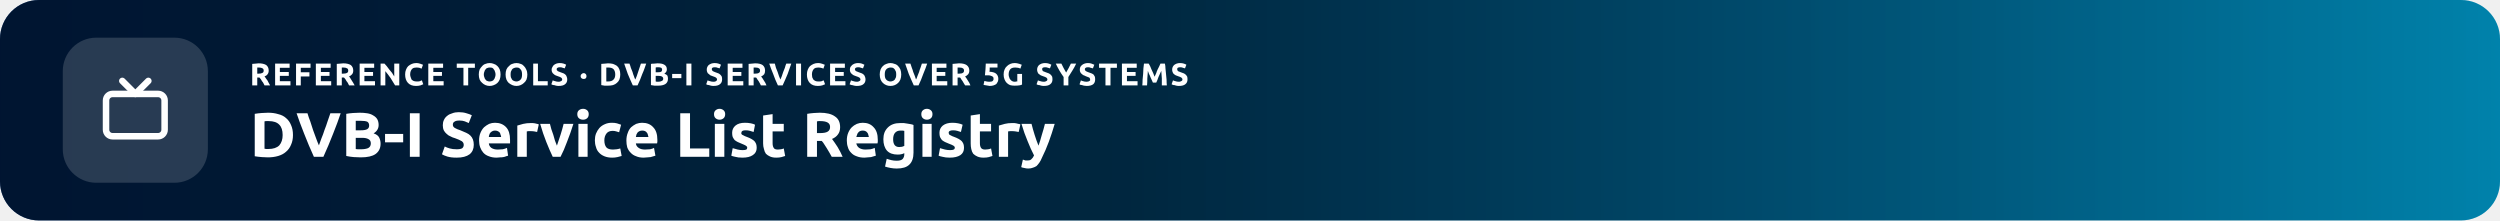
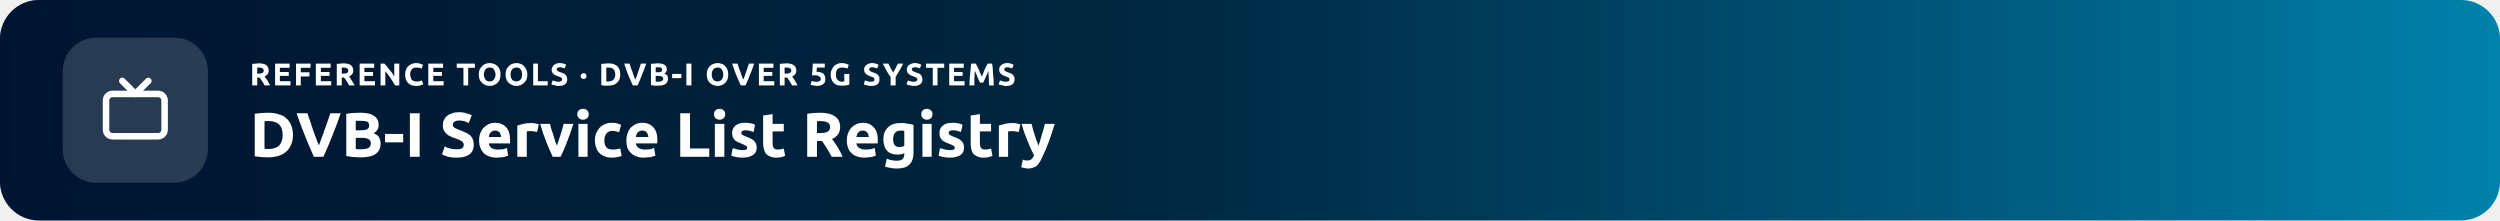
- <svg xmlns="http://www.w3.org/2000/svg" width="896" height="79" viewBox="0 0 896 79" role="img" aria-label="Reference Tools · DVB-I Services over 5G Systems: DVB-I Service List Registry">
+ <svg xmlns="http://www.w3.org/2000/svg" width="896" height="79" viewBox="0 0 896 79" role="img" aria-label="Reference Tools · DVB-I over 5G Systems: DVB-I Service List Registry">
  <defs>
    <linearGradient id="brand" x1="0" y1="0" x2="1" y2="0">
      <stop offset="0" stop-color="#003580" />
      <stop offset="1" stop-color="#00a0d2" />
    </linearGradient>
    <linearGradient id="shade" x1="0" y1="0" x2="1" y2="0">
      <stop offset="0" stop-color="#000" stop-opacity="0.62" />
      <stop offset="0.45" stop-color="#000" stop-opacity="0.62" />
      <stop offset="1" stop-color="#000" stop-opacity="0.18" />
    </linearGradient>
    <clipPath id="card">
      <rect width="896" height="79" rx="14" />
    </clipPath>
  </defs>
  <g clip-path="url(#card)">
    <rect width="896" height="79" fill="url(#brand)" />
    <rect width="896" height="79" fill="url(#shade)" />
  </g>
  <rect x="22.5" y="13.5" width="52" height="52" rx="12" fill="#fff" fill-opacity="0.16" />
  <g transform="translate(34.5 25.5) scale(1.16667)" fill="none" stroke="#fff" stroke-width="2" stroke-linecap="round" stroke-linejoin="round">
    <path d="M3 9a2 2 0 0 1 2 -2h14a2 2 0 0 1 2 2v9a2 2 0 0 1 -2 2h-14a2 2 0 0 1 -2 -2l0 -9" />
    <path d="M16 3l-4 4l-4 -4" />
  </g>
-   <path d="M92.7 22.7Q94.4 22.7 95.4 23.3Q96.3 24 96.3 25.3Q96.3 26.1 95.9 26.6Q95.6 27.1 94.8 27.4Q95.1 27.7 95.3 28.1Q95.6 28.5 95.9 28.9Q96.1 29.3 96.3 29.7Q96.6 30.2 96.8 30.6H94.8Q94.6 30.2 94.4 29.8Q94.2 29.4 93.9 29.1Q93.7 28.7 93.5 28.4Q93.2 28 93 27.8H92.2V30.6H90.4V22.9Q91 22.8 91.6 22.8Q92.2 22.7 92.7 22.7ZM92.8 24.2Q92.6 24.2 92.4 24.2Q92.3 24.2 92.2 24.2V26.4H92.7Q93.6 26.4 94.1 26.1Q94.5 25.9 94.5 25.3Q94.5 24.7 94.1 24.5Q93.6 24.2 92.8 24.2Z M98.6 30.6V22.8H103.8V24.3H100.3V25.8H103.5V27.2H100.3V29.1H104.1V30.6Z M106.1 30.6V22.8H111.3V24.3H107.8V25.9H110.9V27.4H107.8V30.6Z M113.2 30.6V22.8H118.5V24.3H115V25.8H118.1V27.2H115V29.1H118.7V30.6Z M123 22.7Q124.7 22.7 125.7 23.3Q126.6 24 126.6 25.3Q126.6 26.1 126.2 26.6Q125.8 27.1 125.1 27.4Q125.4 27.7 125.6 28.1Q125.9 28.5 126.1 28.9Q126.4 29.3 126.6 29.7Q126.9 30.2 127.1 30.6H125.1Q124.9 30.2 124.7 29.8Q124.5 29.4 124.2 29.1Q124 28.7 123.8 28.4Q123.5 28 123.3 27.8H122.5V30.6H120.7V22.9Q121.3 22.8 121.9 22.8Q122.5 22.7 123 22.7ZM123.1 24.2Q122.9 24.2 122.7 24.2Q122.6 24.2 122.5 24.2V26.4H122.9Q123.9 26.4 124.4 26.1Q124.8 25.9 124.8 25.3Q124.8 24.7 124.4 24.5Q123.9 24.2 123.1 24.2Z M128.9 30.6V22.8H134.1V24.3H130.6V25.8H133.7V27.2H130.6V29.1H134.4V30.6Z M141.6 30.6Q140.8 29.3 140 28Q139.1 26.7 138.1 25.5V30.6H136.4V22.8H137.8Q138.2 23.2 138.6 23.7Q139.1 24.3 139.5 24.9Q140 25.5 140.5 26.1Q140.9 26.8 141.3 27.4V22.8H143.1V30.6Z M149.1 30.8Q147.2 30.8 146.2 29.7Q145.2 28.6 145.2 26.7Q145.2 25.7 145.5 25Q145.8 24.2 146.3 23.7Q146.9 23.2 147.6 22.9Q148.3 22.6 149.2 22.6Q149.7 22.6 150.1 22.7Q150.5 22.8 150.8 22.9Q151.1 23 151.3 23.1Q151.5 23.2 151.6 23.2L151.1 24.6Q150.7 24.4 150.3 24.3Q149.8 24.2 149.2 24.2Q148.8 24.2 148.4 24.3Q148 24.4 147.7 24.7Q147.4 25 147.2 25.5Q147 26 147 26.7Q147 27.2 147.2 27.7Q147.3 28.1 147.5 28.5Q147.8 28.8 148.2 29Q148.7 29.2 149.3 29.2Q149.6 29.2 149.9 29.2Q150.3 29.1 150.5 29.1Q150.7 29 150.9 28.9Q151.1 28.8 151.2 28.8L151.7 30.2Q151.3 30.4 150.7 30.6Q150 30.8 149.1 30.8Z M153.5 30.6V22.8H158.8V24.3H155.3V25.8H158.4V27.2H155.3V29.1H159V30.6Z M170.2 22.8V24.3H167.8V30.6H166.1V24.3H163.7V22.8Z M173.4 26.7Q173.4 27.3 173.6 27.7Q173.7 28.2 174 28.5Q174.2 28.9 174.6 29Q175 29.2 175.5 29.2Q176 29.2 176.4 29Q176.8 28.9 177 28.5Q177.3 28.2 177.4 27.7Q177.6 27.3 177.6 26.7Q177.6 26.1 177.4 25.7Q177.3 25.2 177 24.9Q176.8 24.5 176.4 24.3Q176 24.2 175.5 24.2Q175 24.2 174.6 24.4Q174.2 24.5 174 24.9Q173.7 25.2 173.6 25.7Q173.4 26.1 173.4 26.7ZM179.4 26.7Q179.4 27.7 179.1 28.5Q178.8 29.2 178.3 29.7Q177.8 30.2 177 30.5Q176.3 30.8 175.5 30.8Q174.7 30.8 174 30.5Q173.3 30.2 172.8 29.7Q172.2 29.2 171.9 28.5Q171.6 27.7 171.6 26.7Q171.6 25.7 171.9 24.9Q172.3 24.2 172.8 23.7Q173.3 23.1 174 22.9Q174.7 22.6 175.5 22.6Q176.3 22.6 177 22.9Q177.7 23.1 178.3 23.7Q178.8 24.2 179.1 24.9Q179.4 25.7 179.4 26.7Z M183 26.7Q183 27.3 183.1 27.7Q183.3 28.2 183.5 28.5Q183.8 28.9 184.2 29Q184.6 29.2 185.1 29.2Q185.6 29.2 185.9 29Q186.3 28.9 186.6 28.5Q186.9 28.2 187 27.7Q187.1 27.3 187.1 26.7Q187.1 26.1 187 25.7Q186.9 25.2 186.6 24.9Q186.3 24.5 185.9 24.3Q185.6 24.2 185.1 24.2Q184.6 24.2 184.2 24.4Q183.8 24.5 183.5 24.9Q183.3 25.2 183.1 25.7Q183 26.1 183 26.7ZM189 26.7Q189 27.7 188.7 28.5Q188.4 29.2 187.8 29.7Q187.3 30.2 186.6 30.5Q185.9 30.8 185.1 30.8Q184.3 30.8 183.6 30.5Q182.9 30.2 182.3 29.7Q181.8 29.2 181.5 28.5Q181.2 27.7 181.2 26.7Q181.2 25.7 181.5 24.9Q181.8 24.2 182.4 23.7Q182.9 23.1 183.6 22.9Q184.3 22.6 185.1 22.6Q185.9 22.6 186.6 22.9Q187.3 23.1 187.8 23.7Q188.3 24.2 188.6 24.9Q189 25.7 189 26.7Z M196.3 29.1V30.6H191.1V22.8H192.8V29.1Z M200.2 29.3Q200.6 29.3 200.8 29.2Q201.1 29.1 201.2 29Q201.4 28.9 201.4 28.8Q201.5 28.6 201.5 28.5Q201.5 28.1 201.1 27.8Q200.8 27.6 199.9 27.3Q199.5 27.1 199.1 27Q198.7 26.8 198.4 26.5Q198.1 26.3 197.9 25.9Q197.7 25.5 197.7 25Q197.7 24.4 198 24Q198.2 23.6 198.5 23.3Q198.9 23 199.4 22.8Q200 22.6 200.6 22.6Q201.4 22.6 202 22.8Q202.6 23 202.9 23.2L202.4 24.5Q202.1 24.4 201.7 24.3Q201.3 24.1 200.7 24.1Q200.1 24.1 199.8 24.3Q199.5 24.5 199.5 24.8Q199.5 25 199.6 25.2Q199.8 25.3 199.9 25.5Q200.1 25.6 200.4 25.7Q200.6 25.8 200.9 25.9Q201.5 26.1 202 26.3Q202.4 26.5 202.7 26.8Q203 27.1 203.1 27.5Q203.3 27.9 203.3 28.5Q203.3 29.6 202.5 30.2Q201.8 30.8 200.2 30.8Q199.7 30.8 199.3 30.7Q198.9 30.6 198.6 30.5Q198.2 30.5 198 30.4Q197.8 30.3 197.6 30.2L198.1 28.8Q198.5 29 199 29.1Q199.5 29.3 200.2 29.3Z M210.2 27.3Q210.2 27.8 209.9 28.1Q209.6 28.3 209.2 28.3Q208.8 28.3 208.5 28.1Q208.1 27.8 208.1 27.3Q208.1 26.8 208.5 26.5Q208.8 26.2 209.2 26.2Q209.6 26.2 209.9 26.5Q210.2 26.8 210.2 27.3Z M217.3 29.2Q217.4 29.2 217.6 29.2Q217.7 29.2 217.9 29.2Q219.3 29.2 219.9 28.5Q220.5 27.9 220.5 26.7Q220.5 25.5 219.9 24.8Q219.3 24.2 218 24.2Q217.8 24.2 217.6 24.2Q217.4 24.2 217.3 24.2ZM222.3 26.7Q222.3 27.7 222 28.5Q221.7 29.2 221.1 29.7Q220.6 30.2 219.7 30.5Q218.9 30.7 217.9 30.7Q217.4 30.7 216.7 30.7Q216.1 30.6 215.5 30.5V22.9Q216.1 22.8 216.8 22.8Q217.4 22.7 217.9 22.7Q218.9 22.7 219.7 22.9Q220.5 23.2 221.1 23.6Q221.7 24.1 222 24.9Q222.3 25.6 222.3 26.7Z M226.8 30.6Q226.3 29.6 225.9 28.6Q225.4 27.5 225 26.5Q224.6 25.4 224.3 24.5Q223.9 23.5 223.7 22.8H225.6Q225.9 23.5 226.1 24.3Q226.4 25 226.7 25.8Q226.9 26.6 227.2 27.3Q227.4 28 227.7 28.5Q227.9 28 228.2 27.3Q228.4 26.6 228.7 25.8Q229 25 229.2 24.3Q229.5 23.5 229.7 22.8H231.6Q231.3 23.5 231 24.5Q230.7 25.4 230.2 26.5Q229.8 27.5 229.4 28.6Q228.9 29.6 228.5 30.6Z M235.9 30.7Q235.2 30.7 234.6 30.7Q234 30.6 233.3 30.5V22.9Q233.8 22.8 234.5 22.8Q235.1 22.7 235.6 22.7Q236.4 22.7 237 22.8Q237.6 22.9 238.1 23.2Q238.5 23.4 238.8 23.9Q239 24.3 239 24.9Q239 25.8 238.1 26.4Q238.9 26.7 239.2 27.1Q239.4 27.6 239.4 28.2Q239.4 29.5 238.5 30.1Q237.6 30.7 235.9 30.7ZM235 27.2V29.2Q235.2 29.2 235.4 29.3Q235.6 29.3 235.9 29.3Q236.7 29.3 237.2 29Q237.7 28.8 237.7 28.2Q237.7 27.7 237.2 27.4Q236.8 27.2 236.1 27.2ZM235 25.9H235.8Q236.7 25.9 237 25.7Q237.3 25.4 237.3 25Q237.3 24.5 237 24.3Q236.6 24.1 235.9 24.1Q235.7 24.1 235.4 24.1Q235.2 24.1 235 24.2Z M240.9 26.5H244.2V28H240.9Z M246 22.8H247.8V30.6H246Z M255.7 29.3Q256.1 29.3 256.4 29.2Q256.6 29.1 256.7 29Q256.9 28.9 256.9 28.8Q257 28.6 257 28.5Q257 28.1 256.6 27.8Q256.3 27.6 255.4 27.3Q255 27.1 254.6 27Q254.3 26.8 254 26.5Q253.6 26.3 253.5 25.9Q253.3 25.5 253.3 25Q253.3 24.4 253.5 24Q253.7 23.6 254 23.3Q254.4 23 254.9 22.8Q255.5 22.6 256.1 22.6Q256.9 22.6 257.5 22.8Q258.1 23 258.4 23.2L257.9 24.5Q257.6 24.4 257.2 24.3Q256.8 24.1 256.2 24.1Q255.6 24.1 255.3 24.3Q255.1 24.5 255.1 24.8Q255.1 25 255.2 25.2Q255.3 25.3 255.5 25.5Q255.6 25.6 255.9 25.7Q256.1 25.8 256.4 25.9Q257 26.1 257.5 26.3Q257.9 26.5 258.2 26.8Q258.5 27.1 258.7 27.5Q258.8 27.9 258.8 28.5Q258.8 29.6 258 30.2Q257.3 30.8 255.7 30.8Q255.2 30.8 254.8 30.7Q254.4 30.6 254.1 30.5Q253.8 30.5 253.5 30.4Q253.3 30.3 253.1 30.2L253.6 28.8Q254 29 254.5 29.1Q255 29.3 255.7 29.3Z M260.8 30.6V22.8H266.1V24.3H262.6V25.8H265.7V27.2H262.6V29.1H266.4V30.6Z M270.6 22.7Q272.4 22.7 273.3 23.3Q274.2 24 274.2 25.3Q274.2 26.1 273.9 26.6Q273.5 27.1 272.8 27.4Q273 27.7 273.3 28.1Q273.5 28.5 273.8 28.9Q274 29.3 274.3 29.7Q274.5 30.2 274.7 30.6H272.7Q272.5 30.2 272.3 29.8Q272.1 29.4 271.9 29.1Q271.6 28.7 271.4 28.4Q271.2 28 271 27.8H270.1V30.6H268.3V22.9Q268.9 22.8 269.5 22.8Q270.1 22.7 270.6 22.7ZM270.7 24.2Q270.5 24.2 270.4 24.2Q270.2 24.2 270.1 24.2V26.4H270.6Q271.6 26.4 272 26.1Q272.4 25.9 272.4 25.3Q272.4 24.7 272 24.5Q271.6 24.2 270.7 24.2Z M278.8 30.6Q278.4 29.6 277.9 28.6Q277.5 27.5 277.1 26.5Q276.7 25.4 276.3 24.5Q276 23.5 275.7 22.8H277.7Q277.9 23.5 278.1 24.3Q278.4 25 278.7 25.8Q279 26.6 279.2 27.3Q279.5 28 279.7 28.5Q279.9 28 280.2 27.3Q280.4 26.6 280.7 25.8Q281 25 281.3 24.3Q281.5 23.5 281.8 22.8H283.6Q283.4 23.5 283 24.5Q282.7 25.4 282.3 26.5Q281.9 27.5 281.4 28.6Q281 29.6 280.5 30.6Z M285.3 22.8H287.1V30.6H285.3Z M293.1 30.8Q291.2 30.8 290.2 29.7Q289.2 28.6 289.2 26.7Q289.2 25.7 289.5 25Q289.8 24.2 290.3 23.7Q290.9 23.2 291.6 22.9Q292.3 22.6 293.2 22.6Q293.7 22.6 294.1 22.7Q294.5 22.8 294.8 22.9Q295.1 23 295.3 23.1Q295.5 23.2 295.6 23.2L295.1 24.6Q294.7 24.4 294.2 24.3Q293.8 24.2 293.2 24.2Q292.8 24.2 292.4 24.3Q292 24.4 291.7 24.7Q291.4 25 291.2 25.5Q291 26 291 26.7Q291 27.2 291.1 27.7Q291.3 28.1 291.5 28.5Q291.8 28.8 292.2 29Q292.6 29.2 293.2 29.2Q293.6 29.2 293.9 29.2Q294.2 29.1 294.5 29.1Q294.7 29 294.9 28.9Q295.1 28.8 295.2 28.8L295.7 30.2Q295.3 30.4 294.7 30.6Q294 30.8 293.1 30.8Z M297.5 30.6V22.8H302.8V24.3H299.3V25.8H302.4V27.2H299.3V29.1H303V30.6Z M307.1 29.3Q307.5 29.3 307.7 29.2Q308 29.1 308.1 29Q308.3 28.9 308.3 28.8Q308.4 28.6 308.4 28.5Q308.4 28.1 308 27.8Q307.7 27.6 306.8 27.3Q306.4 27.1 306 27Q305.6 26.8 305.3 26.5Q305 26.3 304.8 25.9Q304.6 25.5 304.6 25Q304.6 24.4 304.8 24Q305.1 23.6 305.4 23.3Q305.8 23 306.3 22.8Q306.9 22.6 307.5 22.6Q308.3 22.6 308.9 22.8Q309.4 23 309.8 23.2L309.3 24.5Q309 24.4 308.6 24.3Q308.2 24.1 307.6 24.1Q307 24.1 306.7 24.3Q306.4 24.5 306.4 24.8Q306.4 25 306.5 25.2Q306.6 25.3 306.8 25.5Q307 25.6 307.3 25.7Q307.5 25.8 307.8 25.9Q308.4 26.1 308.9 26.3Q309.3 26.5 309.6 26.8Q309.9 27.1 310 27.5Q310.2 27.9 310.2 28.5Q310.2 29.6 309.4 30.2Q308.7 30.8 307.1 30.8Q306.6 30.8 306.2 30.7Q305.8 30.6 305.4 30.5Q305.1 30.5 304.9 30.4Q304.7 30.3 304.5 30.2L305 28.8Q305.4 29 305.9 29.1Q306.4 29.3 307.1 29.3Z M317.1 26.7Q317.1 27.3 317.2 27.7Q317.3 28.2 317.6 28.5Q317.9 28.9 318.3 29Q318.6 29.2 319.1 29.2Q319.6 29.2 320 29Q320.4 28.9 320.7 28.5Q320.9 28.2 321.1 27.7Q321.2 27.3 321.2 26.7Q321.2 26.1 321.1 25.7Q320.9 25.2 320.7 24.9Q320.4 24.5 320 24.3Q319.6 24.2 319.1 24.2Q318.6 24.2 318.3 24.4Q317.9 24.5 317.6 24.9Q317.3 25.2 317.2 25.7Q317.1 26.1 317.1 26.7ZM323 26.7Q323 27.7 322.7 28.5Q322.4 29.2 321.9 29.7Q321.4 30.2 320.7 30.5Q320 30.8 319.1 30.8Q318.3 30.8 317.6 30.5Q316.9 30.2 316.4 29.7Q315.9 29.2 315.6 28.5Q315.3 27.7 315.3 26.7Q315.3 25.7 315.6 24.9Q315.9 24.2 316.4 23.7Q317 23.1 317.7 22.9Q318.4 22.6 319.1 22.6Q319.9 22.6 320.6 22.9Q321.4 23.1 321.9 23.7Q322.4 24.2 322.7 24.9Q323 25.7 323 26.7Z M327.5 30.6Q327 29.6 326.6 28.6Q326.1 27.5 325.7 26.5Q325.3 25.4 325 24.5Q324.6 23.5 324.4 22.8H326.3Q326.5 23.5 326.8 24.3Q327.1 25 327.3 25.8Q327.6 26.6 327.9 27.3Q328.1 28 328.3 28.5Q328.6 28 328.8 27.3Q329.1 26.6 329.4 25.8Q329.6 25 329.9 24.3Q330.2 23.5 330.4 22.8H332.3Q332 23.5 331.7 24.5Q331.3 25.4 330.9 26.5Q330.5 27.5 330.1 28.6Q329.6 29.6 329.2 30.6Z M334 30.6V22.8H339.2V24.3H335.7V25.8H338.8V27.2H335.7V29.1H339.5V30.6Z M343.7 22.7Q345.5 22.7 346.4 23.3Q347.4 24 347.4 25.3Q347.4 26.1 347 26.6Q346.6 27.1 345.9 27.4Q346.1 27.7 346.4 28.1Q346.6 28.5 346.9 28.9Q347.1 29.3 347.4 29.7Q347.6 30.2 347.8 30.6H345.9Q345.6 30.2 345.4 29.8Q345.2 29.4 345 29.1Q344.7 28.7 344.5 28.4Q344.3 28 344.1 27.8H343.2V30.6H341.4V22.9Q342 22.8 342.6 22.8Q343.2 22.7 343.7 22.7ZM343.8 24.2Q343.6 24.2 343.5 24.2Q343.3 24.2 343.2 24.2V26.4H343.7Q344.7 26.4 345.1 26.1Q345.5 25.9 345.5 25.3Q345.5 24.7 345.1 24.5Q344.7 24.2 343.8 24.2Z M356.1 28.3Q356.1 28 356 27.7Q355.9 27.5 355.5 27.3Q355.1 27.1 354.5 27Q353.9 27 353 27Q353.1 25.9 353.2 24.8Q353.3 23.8 353.3 22.8H357.5V24.2H354.7Q354.7 24.6 354.7 25Q354.7 25.4 354.6 25.7Q356.3 25.8 357 26.4Q357.8 27.1 357.8 28.3Q357.8 28.8 357.6 29.3Q357.4 29.7 357.1 30.1Q356.7 30.4 356.1 30.6Q355.5 30.8 354.7 30.8Q354.4 30.8 354.1 30.7Q353.8 30.7 353.5 30.6Q353.2 30.6 352.9 30.5Q352.7 30.4 352.5 30.4L352.8 29Q353.1 29.1 353.6 29.2Q354 29.3 354.7 29.3Q355.5 29.3 355.8 29Q356.1 28.7 356.1 28.3Z M363.9 24.2Q362.6 24.2 362.1 24.8Q361.5 25.5 361.5 26.7Q361.5 27.3 361.7 27.7Q361.8 28.2 362.1 28.5Q362.4 28.9 362.8 29.1Q363.2 29.3 363.7 29.3Q364 29.3 364.2 29.2Q364.4 29.2 364.6 29.2V26.5H366.3V30.3Q366 30.5 365.3 30.6Q364.6 30.7 363.6 30.7Q362.7 30.7 362 30.5Q361.3 30.2 360.8 29.7Q360.3 29.2 360 28.4Q359.7 27.7 359.7 26.7Q359.7 25.7 360 25Q360.3 24.2 360.9 23.7Q361.4 23.2 362.1 22.9Q362.8 22.6 363.6 22.6Q364.2 22.6 364.6 22.7Q365.1 22.8 365.4 22.9Q365.7 23 365.9 23.1Q366.1 23.2 366.2 23.2L365.7 24.6Q365.4 24.4 364.9 24.3Q364.4 24.2 363.9 24.2Z M374.1 29.3Q374.5 29.3 374.7 29.2Q375 29.1 375.1 29Q375.3 28.9 375.3 28.8Q375.4 28.6 375.4 28.5Q375.4 28.1 375 27.8Q374.7 27.6 373.8 27.3Q373.4 27.1 373 27Q372.7 26.8 372.3 26.5Q372 26.3 371.9 25.9Q371.7 25.5 371.7 25Q371.7 24.4 371.9 24Q372.1 23.6 372.4 23.3Q372.8 23 373.3 22.8Q373.9 22.6 374.5 22.6Q375.3 22.6 375.9 22.8Q376.5 23 376.8 23.2L376.3 24.5Q376 24.4 375.6 24.3Q375.2 24.1 374.6 24.1Q374 24.1 373.7 24.3Q373.5 24.5 373.5 24.8Q373.5 25 373.6 25.2Q373.7 25.3 373.8 25.5Q374 25.6 374.3 25.7Q374.5 25.8 374.8 25.9Q375.4 26.1 375.9 26.3Q376.3 26.5 376.6 26.8Q376.9 27.1 377.1 27.5Q377.2 27.9 377.2 28.5Q377.2 29.6 376.4 30.2Q375.7 30.8 374.1 30.8Q373.6 30.8 373.2 30.7Q372.8 30.6 372.5 30.5Q372.1 30.5 371.9 30.4Q371.7 30.3 371.5 30.2L372 28.8Q372.4 29 372.9 29.1Q373.4 29.3 374.1 29.3Z M382.1 26Q382.6 25.2 383 24.4Q383.4 23.6 383.8 22.8H385.7Q385.1 24.1 384.4 25.2Q383.7 26.4 382.9 27.6V30.6H381.2V27.6Q380.4 26.5 379.7 25.3Q379 24.1 378.4 22.8H380.4Q380.8 23.6 381.2 24.4Q381.6 25.2 382.1 26Z M389.5 29.3Q389.8 29.3 390.1 29.2Q390.3 29.1 390.5 29Q390.6 28.9 390.7 28.8Q390.7 28.6 390.7 28.5Q390.7 28.1 390.4 27.8Q390 27.6 389.1 27.3Q388.8 27.1 388.4 27Q388 26.8 387.7 26.5Q387.4 26.3 387.2 25.9Q387 25.5 387 25Q387 24.4 387.2 24Q387.4 23.6 387.8 23.3Q388.1 23 388.7 22.8Q389.2 22.6 389.9 22.6Q390.7 22.6 391.2 22.8Q391.8 23 392.2 23.2L391.7 24.5Q391.3 24.4 390.9 24.3Q390.5 24.1 390 24.1Q389.3 24.1 389.1 24.3Q388.8 24.5 388.8 24.8Q388.8 25 388.9 25.2Q389 25.3 389.2 25.5Q389.4 25.6 389.6 25.7Q389.9 25.8 390.1 25.9Q390.8 26.1 391.2 26.3Q391.7 26.5 392 26.8Q392.2 27.1 392.4 27.5Q392.5 27.9 392.5 28.5Q392.5 29.6 391.8 30.2Q391 30.8 389.5 30.8Q389 30.8 388.5 30.7Q388.1 30.6 387.8 30.5Q387.5 30.5 387.2 30.4Q387 30.3 386.9 30.2L387.4 28.8Q387.7 29 388.2 29.1Q388.7 29.3 389.5 29.3Z M400.3 22.8V24.3H398V30.6H396.2V24.3H393.9V22.8Z M402.1 30.6V22.8H407.4V24.3H403.9V25.8H407V27.2H403.9V29.1H407.7V30.6Z M411.7 22.8Q411.9 23.2 412.2 23.7Q412.4 24.3 412.7 24.9Q413 25.5 413.3 26.2Q413.6 26.9 413.8 27.5Q414.1 26.9 414.4 26.2Q414.6 25.5 414.9 24.9Q415.2 24.3 415.5 23.7Q415.7 23.2 415.9 22.8H417.5Q417.7 23.6 417.7 24.5Q417.8 25.5 417.9 26.5Q418 27.6 418.1 28.6Q418.1 29.7 418.2 30.6H416.4Q416.4 29.5 416.4 28.1Q416.3 26.8 416.2 25.4Q416 25.9 415.7 26.5Q415.5 27 415.2 27.6Q415 28.2 414.8 28.7Q414.6 29.2 414.4 29.6H413.2Q413 29.2 412.8 28.7Q412.6 28.2 412.3 27.6Q412.1 27 411.8 26.5Q411.6 25.9 411.4 25.4Q411.3 26.8 411.2 28.1Q411.2 29.5 411.1 30.6H409.4Q409.5 29.7 409.5 28.6Q409.6 27.6 409.7 26.5Q409.7 25.5 409.8 24.5Q409.9 23.6 410 22.8Z M422.5 29.3Q422.9 29.3 423.1 29.2Q423.4 29.1 423.5 29Q423.7 28.9 423.7 28.8Q423.8 28.6 423.8 28.5Q423.8 28.1 423.4 27.8Q423.1 27.6 422.2 27.3Q421.8 27.1 421.4 27Q421 26.8 420.7 26.5Q420.4 26.3 420.3 25.9Q420.1 25.5 420.1 25Q420.1 24.4 420.3 24Q420.5 23.6 420.8 23.3Q421.2 23 421.7 22.8Q422.3 22.6 422.9 22.6Q423.7 22.6 424.3 22.8Q424.9 23 425.2 23.2L424.7 24.5Q424.4 24.4 424 24.3Q423.6 24.1 423 24.1Q422.4 24.1 422.1 24.3Q421.9 24.5 421.9 24.8Q421.9 25 422 25.2Q422.1 25.3 422.2 25.5Q422.4 25.6 422.7 25.7Q422.9 25.8 423.2 25.9Q423.8 26.1 424.3 26.3Q424.7 26.5 425 26.8Q425.3 27.1 425.5 27.5Q425.6 27.9 425.6 28.5Q425.6 29.6 424.8 30.2Q424.1 30.8 422.5 30.8Q422 30.8 421.6 30.7Q421.2 30.6 420.9 30.5Q420.5 30.5 420.3 30.4Q420.1 30.3 419.9 30.2L420.4 28.8Q420.8 29 421.3 29.1Q421.8 29.3 422.5 29.3Z" fill="#fff" />
+   <path d="M92.7 22.7Q94.4 22.7 95.4 23.3Q96.3 24 96.3 25.3Q96.3 26.1 95.9 26.6Q95.6 27.1 94.8 27.4Q95.1 27.7 95.3 28.1Q95.6 28.5 95.9 28.9Q96.1 29.3 96.3 29.7Q96.6 30.2 96.8 30.6H94.8Q94.6 30.2 94.4 29.8Q94.2 29.4 93.9 29.1Q93.7 28.7 93.5 28.4Q93.2 28 93 27.8H92.2V30.6H90.4V22.9Q91 22.8 91.6 22.8Q92.2 22.7 92.7 22.7ZM92.8 24.2Q92.6 24.2 92.4 24.2Q92.3 24.2 92.2 24.2V26.4H92.7Q93.6 26.4 94.1 26.1Q94.5 25.9 94.5 25.3Q94.5 24.7 94.1 24.5Q93.6 24.2 92.8 24.2Z M98.6 30.6V22.8H103.8V24.3H100.3V25.8H103.5V27.2H100.3V29.1H104.1V30.6Z M106.1 30.6V22.8H111.3V24.3H107.8V25.9H110.9V27.4H107.8V30.6Z M113.2 30.6V22.8H118.5V24.3H115V25.8H118.1V27.2H115V29.1H118.7V30.6Z M123 22.7Q124.7 22.7 125.7 23.3Q126.6 24 126.6 25.3Q126.6 26.1 126.2 26.6Q125.8 27.1 125.1 27.4Q125.4 27.7 125.6 28.1Q125.9 28.5 126.1 28.9Q126.4 29.3 126.6 29.7Q126.9 30.2 127.1 30.6H125.1Q124.9 30.2 124.7 29.8Q124.5 29.4 124.2 29.1Q124 28.7 123.8 28.4Q123.5 28 123.3 27.8H122.5V30.6H120.7V22.9Q121.3 22.8 121.9 22.8Q122.5 22.7 123 22.7ZM123.1 24.2Q122.9 24.2 122.7 24.2Q122.6 24.2 122.5 24.2V26.4H122.9Q123.9 26.4 124.4 26.1Q124.8 25.9 124.8 25.3Q124.8 24.7 124.4 24.5Q123.9 24.2 123.1 24.2Z M128.9 30.6V22.8H134.1V24.3H130.6V25.8H133.7V27.2H130.6V29.1H134.4V30.6Z M141.6 30.6Q140.8 29.3 140 28Q139.1 26.7 138.1 25.5V30.6H136.4V22.8H137.8Q138.2 23.2 138.6 23.7Q139.1 24.3 139.5 24.9Q140 25.5 140.5 26.1Q140.9 26.8 141.3 27.4V22.8H143.1V30.6Z M149.1 30.8Q147.2 30.8 146.2 29.7Q145.2 28.6 145.2 26.7Q145.2 25.7 145.5 25Q145.8 24.2 146.3 23.7Q146.9 23.2 147.6 22.9Q148.3 22.6 149.2 22.6Q149.7 22.6 150.1 22.7Q150.5 22.8 150.8 22.9Q151.1 23 151.3 23.1Q151.5 23.2 151.6 23.2L151.1 24.6Q150.7 24.4 150.3 24.3Q149.8 24.2 149.2 24.2Q148.8 24.2 148.4 24.3Q148 24.4 147.7 24.7Q147.4 25 147.2 25.5Q147 26 147 26.7Q147 27.2 147.2 27.7Q147.3 28.1 147.5 28.5Q147.8 28.8 148.2 29Q148.7 29.2 149.3 29.2Q149.6 29.2 149.9 29.2Q150.3 29.1 150.5 29.1Q150.7 29 150.9 28.9Q151.1 28.8 151.2 28.8L151.7 30.2Q151.3 30.4 150.7 30.6Q150 30.8 149.1 30.8Z M153.5 30.6V22.8H158.8V24.3H155.3V25.8H158.4V27.2H155.3V29.1H159V30.6Z M170.2 22.8V24.3H167.8V30.6H166.1V24.3H163.7V22.8Z M173.4 26.7Q173.4 27.3 173.6 27.7Q173.7 28.2 174 28.5Q174.2 28.9 174.6 29Q175 29.2 175.5 29.2Q176 29.2 176.4 29Q176.8 28.9 177 28.5Q177.3 28.2 177.4 27.7Q177.6 27.3 177.6 26.7Q177.6 26.1 177.4 25.7Q177.3 25.2 177 24.9Q176.8 24.5 176.4 24.3Q176 24.2 175.5 24.2Q175 24.2 174.6 24.4Q174.2 24.5 174 24.9Q173.7 25.2 173.6 25.7Q173.4 26.1 173.4 26.7ZM179.4 26.7Q179.4 27.7 179.1 28.5Q178.8 29.2 178.3 29.7Q177.8 30.2 177 30.5Q176.3 30.8 175.5 30.8Q174.7 30.8 174 30.5Q173.3 30.2 172.8 29.7Q172.2 29.2 171.9 28.5Q171.6 27.7 171.6 26.7Q171.6 25.7 171.9 24.9Q172.3 24.2 172.8 23.7Q173.3 23.1 174 22.9Q174.7 22.6 175.5 22.6Q176.3 22.6 177 22.9Q177.7 23.1 178.3 23.7Q178.8 24.2 179.1 24.9Q179.4 25.7 179.4 26.7Z M183 26.7Q183 27.3 183.1 27.7Q183.3 28.2 183.5 28.5Q183.8 28.9 184.2 29Q184.6 29.2 185.1 29.2Q185.6 29.2 185.9 29Q186.3 28.9 186.6 28.5Q186.9 28.2 187 27.7Q187.1 27.3 187.1 26.7Q187.1 26.1 187 25.7Q186.9 25.2 186.6 24.9Q186.3 24.5 185.9 24.3Q185.6 24.2 185.1 24.2Q184.6 24.2 184.2 24.4Q183.8 24.5 183.5 24.9Q183.3 25.2 183.1 25.7Q183 26.1 183 26.7ZM189 26.7Q189 27.7 188.7 28.5Q188.4 29.2 187.8 29.7Q187.3 30.2 186.6 30.5Q185.9 30.8 185.1 30.8Q184.3 30.8 183.6 30.5Q182.9 30.2 182.3 29.7Q181.8 29.2 181.5 28.5Q181.2 27.7 181.2 26.7Q181.2 25.7 181.5 24.9Q181.8 24.2 182.4 23.7Q182.9 23.1 183.6 22.9Q184.3 22.6 185.1 22.6Q185.9 22.6 186.6 22.9Q187.3 23.1 187.8 23.7Q188.3 24.2 188.6 24.9Q189 25.7 189 26.7Z M196.3 29.1V30.6H191.1V22.8H192.8V29.1Z M200.2 29.3Q200.6 29.3 200.8 29.2Q201.1 29.1 201.2 29Q201.4 28.9 201.4 28.8Q201.5 28.6 201.5 28.5Q201.5 28.1 201.1 27.8Q200.8 27.6 199.9 27.3Q199.5 27.1 199.1 27Q198.7 26.8 198.4 26.5Q198.1 26.3 197.9 25.9Q197.7 25.5 197.7 25Q197.7 24.4 198 24Q198.2 23.6 198.5 23.3Q198.9 23 199.4 22.8Q200 22.6 200.6 22.6Q201.4 22.6 202 22.8Q202.6 23 202.9 23.2L202.4 24.5Q202.1 24.4 201.7 24.3Q201.3 24.1 200.7 24.1Q200.1 24.1 199.8 24.3Q199.5 24.5 199.5 24.8Q199.5 25 199.6 25.2Q199.8 25.3 199.9 25.5Q200.1 25.6 200.4 25.7Q200.6 25.8 200.9 25.9Q201.5 26.1 202 26.3Q202.4 26.5 202.7 26.8Q203 27.1 203.1 27.5Q203.3 27.9 203.3 28.5Q203.3 29.6 202.5 30.2Q201.8 30.8 200.2 30.8Q199.7 30.8 199.3 30.7Q198.9 30.6 198.6 30.5Q198.2 30.5 198 30.4Q197.8 30.3 197.6 30.2L198.1 28.8Q198.5 29 199 29.1Q199.5 29.3 200.2 29.3Z M210.2 27.3Q210.2 27.8 209.9 28.1Q209.6 28.3 209.2 28.3Q208.8 28.3 208.5 28.1Q208.1 27.8 208.1 27.3Q208.1 26.8 208.5 26.5Q208.8 26.2 209.2 26.2Q209.6 26.2 209.9 26.5Q210.2 26.8 210.2 27.3Z M217.3 29.2Q217.4 29.2 217.6 29.2Q217.7 29.2 217.9 29.2Q219.3 29.2 219.9 28.5Q220.5 27.9 220.5 26.7Q220.5 25.5 219.9 24.8Q219.3 24.2 218 24.2Q217.8 24.2 217.6 24.2Q217.4 24.2 217.3 24.2ZM222.3 26.7Q222.3 27.7 222 28.5Q221.7 29.2 221.1 29.7Q220.6 30.2 219.7 30.5Q218.9 30.7 217.9 30.7Q217.4 30.7 216.7 30.7Q216.1 30.6 215.5 30.5V22.9Q216.1 22.8 216.8 22.8Q217.4 22.7 217.9 22.7Q218.9 22.7 219.7 22.9Q220.5 23.2 221.1 23.6Q221.7 24.1 222 24.9Q222.3 25.6 222.3 26.7Z M226.8 30.6Q226.3 29.6 225.9 28.6Q225.4 27.5 225 26.5Q224.6 25.4 224.3 24.5Q223.9 23.5 223.7 22.8H225.6Q225.9 23.5 226.1 24.3Q226.4 25 226.7 25.8Q226.9 26.6 227.2 27.3Q227.4 28 227.7 28.5Q227.9 28 228.2 27.3Q228.4 26.6 228.7 25.8Q229 25 229.2 24.3Q229.5 23.5 229.7 22.8H231.6Q231.3 23.5 231 24.5Q230.7 25.4 230.2 26.5Q229.8 27.5 229.4 28.6Q228.9 29.6 228.5 30.6Z M235.9 30.7Q235.2 30.7 234.6 30.7Q234 30.6 233.3 30.5V22.9Q233.8 22.8 234.5 22.8Q235.1 22.7 235.6 22.7Q236.4 22.7 237 22.8Q237.6 22.9 238.1 23.2Q238.5 23.4 238.8 23.9Q239 24.3 239 24.9Q239 25.8 238.1 26.4Q238.9 26.7 239.2 27.1Q239.4 27.6 239.4 28.2Q239.4 29.5 238.5 30.1Q237.6 30.7 235.9 30.7ZM235 27.2V29.2Q235.2 29.2 235.4 29.3Q235.6 29.3 235.9 29.3Q236.7 29.3 237.2 29Q237.7 28.8 237.7 28.2Q237.7 27.7 237.2 27.4Q236.8 27.2 236.1 27.2ZM235 25.9H235.8Q236.7 25.9 237 25.7Q237.3 25.4 237.3 25Q237.3 24.5 237 24.3Q236.6 24.1 235.9 24.1Q235.7 24.1 235.4 24.1Q235.2 24.1 235 24.2Z M240.9 26.5H244.2V28H240.9Z M246 22.8H247.8V30.6H246Z M255.1 26.7Q255.1 27.3 255.2 27.7Q255.4 28.2 255.6 28.5Q255.9 28.9 256.3 29Q256.7 29.2 257.2 29.2Q257.6 29.2 258 29Q258.4 28.9 258.7 28.5Q258.9 28.2 259.1 27.7Q259.2 27.3 259.2 26.7Q259.2 26.1 259.1 25.7Q258.9 25.2 258.7 24.9Q258.4 24.5 258 24.3Q257.6 24.2 257.2 24.2Q256.7 24.2 256.3 24.4Q255.9 24.5 255.6 24.9Q255.4 25.2 255.2 25.7Q255.1 26.1 255.1 26.7ZM261 26.7Q261 27.7 260.7 28.5Q260.4 29.2 259.9 29.7Q259.4 30.2 258.7 30.5Q258 30.8 257.2 30.8Q256.4 30.8 255.7 30.5Q254.9 30.2 254.4 29.7Q253.9 29.2 253.6 28.5Q253.3 27.7 253.3 26.7Q253.3 25.7 253.6 24.9Q253.9 24.2 254.4 23.7Q255 23.1 255.7 22.9Q256.4 22.6 257.2 22.6Q258 22.6 258.7 22.9Q259.4 23.1 259.9 23.7Q260.4 24.2 260.7 24.9Q261 25.7 261 26.7Z M265.5 30.6Q265 29.6 264.6 28.6Q264.1 27.5 263.7 26.5Q263.3 25.4 263 24.5Q262.6 23.5 262.4 22.8H264.3Q264.6 23.5 264.8 24.3Q265.1 25 265.4 25.8Q265.6 26.6 265.9 27.3Q266.1 28 266.4 28.5Q266.6 28 266.9 27.3Q267.1 26.6 267.4 25.8Q267.7 25 267.9 24.3Q268.2 23.5 268.4 22.8H270.3Q270 23.5 269.7 24.5Q269.4 25.4 268.9 26.5Q268.5 27.5 268.1 28.6Q267.6 29.6 267.2 30.6Z M272 30.6V22.8H277.2V24.3H273.7V25.8H276.8V27.2H273.7V29.1H277.5V30.6Z M281.8 22.7Q283.5 22.7 284.4 23.3Q285.4 24 285.4 25.3Q285.4 26.1 285 26.6Q284.6 27.1 283.9 27.4Q284.1 27.7 284.4 28.1Q284.7 28.5 284.9 28.9Q285.2 29.3 285.4 29.7Q285.6 30.2 285.8 30.6H283.9Q283.7 30.2 283.4 29.8Q283.2 29.4 283 29.1Q282.8 28.7 282.5 28.4Q282.3 28 282.1 27.8H281.2V30.6H279.5V22.9Q280 22.8 280.7 22.8Q281.3 22.7 281.8 22.7ZM281.9 24.2Q281.7 24.2 281.5 24.2Q281.4 24.2 281.2 24.2V26.4H281.7Q282.7 26.4 283.1 26.1Q283.6 25.9 283.6 25.3Q283.6 24.7 283.1 24.5Q282.7 24.2 281.9 24.2Z M294.2 28.3Q294.2 28 294 27.7Q293.9 27.5 293.5 27.3Q293.2 27.1 292.6 27Q291.9 27 291 27Q291.1 25.9 291.2 24.8Q291.3 23.8 291.3 22.8H295.6V24.2H292.8Q292.7 24.6 292.7 25Q292.7 25.4 292.6 25.7Q294.3 25.8 295.1 26.4Q295.8 27.1 295.8 28.3Q295.8 28.8 295.7 29.3Q295.5 29.7 295.1 30.1Q294.7 30.4 294.1 30.6Q293.5 30.8 292.8 30.8Q292.5 30.8 292.1 30.7Q291.8 30.7 291.5 30.6Q291.2 30.6 290.9 30.5Q290.7 30.4 290.5 30.4L290.9 29Q291.1 29.1 291.6 29.2Q292.1 29.3 292.7 29.3Q293.5 29.3 293.8 29Q294.2 28.7 294.2 28.3Z M301.9 24.2Q300.7 24.2 300.1 24.8Q299.6 25.5 299.6 26.7Q299.6 27.3 299.7 27.7Q299.8 28.2 300.1 28.5Q300.4 28.9 300.8 29.1Q301.2 29.3 301.7 29.3Q302 29.3 302.2 29.2Q302.4 29.2 302.6 29.2V26.5H304.4V30.3Q304 30.5 303.3 30.6Q302.6 30.7 301.6 30.7Q300.7 30.7 300 30.5Q299.3 30.2 298.8 29.7Q298.3 29.2 298 28.4Q297.7 27.7 297.7 26.7Q297.7 25.7 298.1 25Q298.4 24.2 298.9 23.7Q299.4 23.2 300.1 22.9Q300.8 22.6 301.7 22.6Q302.2 22.6 302.6 22.7Q303.1 22.8 303.4 22.9Q303.7 23 303.9 23.1Q304.2 23.2 304.2 23.2L303.7 24.6Q303.4 24.4 302.9 24.3Q302.4 24.2 301.9 24.2Z M312.2 29.3Q312.5 29.3 312.8 29.2Q313 29.1 313.2 29Q313.3 28.9 313.4 28.8Q313.4 28.6 313.4 28.5Q313.4 28.1 313.1 27.8Q312.7 27.6 311.8 27.3Q311.4 27.1 311.1 27Q310.7 26.8 310.4 26.5Q310.1 26.3 309.9 25.9Q309.7 25.5 309.7 25Q309.7 24.4 309.9 24Q310.1 23.6 310.5 23.3Q310.8 23 311.4 22.8Q311.9 22.6 312.6 22.6Q313.3 22.6 313.9 22.8Q314.5 23 314.9 23.2L314.4 24.5Q314 24.4 313.6 24.3Q313.2 24.1 312.7 24.1Q312 24.1 311.8 24.3Q311.5 24.5 311.5 24.8Q311.5 25 311.6 25.2Q311.7 25.3 311.9 25.5Q312.1 25.6 312.3 25.7Q312.5 25.8 312.8 25.9Q313.4 26.1 313.9 26.3Q314.3 26.5 314.6 26.8Q314.9 27.1 315.1 27.5Q315.2 27.9 315.2 28.5Q315.2 29.6 314.5 30.2Q313.7 30.8 312.2 30.8Q311.6 30.8 311.2 30.7Q310.8 30.6 310.5 30.5Q310.2 30.5 309.9 30.4Q309.7 30.3 309.6 30.2L310 28.8Q310.4 29 310.9 29.1Q311.4 29.3 312.2 29.3Z M320.1 26Q320.6 25.2 321 24.4Q321.4 23.6 321.8 22.8H323.7Q323.1 24.1 322.4 25.2Q321.7 26.4 321 27.6V30.6H319.2V27.6Q318.4 26.5 317.7 25.3Q317.1 24.1 316.4 22.8H318.4Q318.8 23.6 319.2 24.4Q319.6 25.2 320.1 26Z M327.5 29.3Q327.9 29.3 328.1 29.2Q328.3 29.1 328.5 29Q328.6 28.9 328.7 28.8Q328.8 28.6 328.8 28.5Q328.8 28.1 328.4 27.8Q328 27.6 327.2 27.3Q326.8 27.1 326.4 27Q326 26.8 325.7 26.5Q325.4 26.3 325.2 25.9Q325 25.5 325 25Q325 24.4 325.2 24Q325.4 23.6 325.8 23.3Q326.2 23 326.7 22.8Q327.2 22.6 327.9 22.6Q328.7 22.6 329.2 22.8Q329.8 23 330.2 23.2L329.7 24.5Q329.4 24.4 329 24.3Q328.6 24.1 328 24.1Q327.4 24.1 327.1 24.3Q326.8 24.5 326.8 24.8Q326.8 25 326.9 25.2Q327 25.3 327.2 25.5Q327.4 25.6 327.6 25.7Q327.9 25.8 328.2 25.9Q328.8 26.1 329.2 26.3Q329.7 26.5 330 26.8Q330.3 27.1 330.4 27.5Q330.6 27.9 330.6 28.5Q330.6 29.6 329.8 30.2Q329 30.8 327.5 30.8Q327 30.8 326.6 30.7Q326.1 30.6 325.8 30.5Q325.5 30.5 325.3 30.4Q325 30.3 324.9 30.2L325.4 28.8Q325.7 29 326.2 29.1Q326.8 29.3 327.5 29.3Z M338.4 22.8V24.3H336V30.6H334.3V24.3H331.9V22.8Z M340.2 30.6V22.8H345.4V24.3H341.9V25.8H345V27.2H341.9V29.1H345.7V30.6Z M349.7 22.8Q349.9 23.2 350.2 23.7Q350.5 24.3 350.8 24.9Q351 25.5 351.3 26.2Q351.6 26.9 351.9 27.5Q352.1 26.9 352.4 26.2Q352.7 25.5 352.9 24.9Q353.2 24.3 353.5 23.7Q353.8 23.2 354 22.8H355.6Q355.7 23.6 355.8 24.5Q355.9 25.5 355.9 26.5Q356 27.6 356.1 28.6Q356.1 29.7 356.2 30.6H354.5Q354.4 29.5 354.4 28.1Q354.3 26.8 354.2 25.4Q354 25.9 353.8 26.5Q353.5 27 353.3 27.6Q353 28.2 352.8 28.7Q352.6 29.2 352.4 29.6H351.2Q351 29.2 350.8 28.7Q350.6 28.2 350.3 27.6Q350.1 27 349.9 26.5Q349.6 25.9 349.4 25.4Q349.3 26.8 349.2 28.1Q349.2 29.5 349.2 30.6H347.4Q347.5 29.7 347.5 28.6Q347.6 27.6 347.7 26.5Q347.8 25.5 347.9 24.5Q347.9 23.6 348.1 22.8Z M360.6 29.3Q360.9 29.3 361.2 29.2Q361.4 29.1 361.6 29Q361.7 28.9 361.8 28.8Q361.8 28.6 361.8 28.5Q361.8 28.1 361.5 27.8Q361.1 27.6 360.2 27.3Q359.8 27.1 359.5 27Q359.1 26.8 358.8 26.5Q358.5 26.3 358.3 25.9Q358.1 25.5 358.1 25Q358.1 24.4 358.3 24Q358.5 23.6 358.9 23.3Q359.2 23 359.8 22.8Q360.3 22.6 361 22.6Q361.7 22.6 362.3 22.8Q362.9 23 363.3 23.2L362.8 24.5Q362.4 24.4 362 24.3Q361.6 24.1 361.1 24.1Q360.4 24.1 360.2 24.3Q359.9 24.5 359.9 24.8Q359.9 25 360 25.2Q360.1 25.3 360.3 25.5Q360.5 25.6 360.7 25.7Q360.9 25.8 361.2 25.9Q361.8 26.1 362.3 26.3Q362.7 26.5 363 26.8Q363.3 27.1 363.5 27.5Q363.6 27.9 363.6 28.5Q363.6 29.6 362.9 30.2Q362.1 30.8 360.6 30.8Q360 30.8 359.6 30.7Q359.2 30.6 358.9 30.5Q358.6 30.5 358.3 30.4Q358.1 30.3 357.9 30.2L358.4 28.8Q358.8 29 359.3 29.1Q359.8 29.3 360.6 29.3Z" fill="#fff" />
  <path d="M94.8 53.3Q95.1 53.4 95.4 53.4Q95.7 53.4 96.2 53.4Q98.8 53.4 100.1 52.1Q101.3 50.7 101.3 48.4Q101.3 45.9 100.1 44.7Q98.9 43.4 96.3 43.4Q95.9 43.4 95.5 43.4Q95.1 43.4 94.8 43.5ZM105 48.4Q105 50.4 104.3 51.9Q103.7 53.4 102.5 54.4Q101.4 55.4 99.7 55.9Q98 56.4 96 56.4Q95 56.4 93.8 56.3Q92.5 56.2 91.3 56V40.8Q92.5 40.6 93.8 40.5Q95.1 40.4 96.1 40.4Q98.1 40.4 99.7 40.9Q101.4 41.3 102.5 42.3Q103.7 43.3 104.3 44.8Q105 46.3 105 48.4Z M112.5 56.2Q111.6 54.2 110.7 52.1Q109.8 50 109 47.9Q108.2 45.9 107.5 44Q106.8 42.1 106.3 40.6H110.2Q110.6 42 111.2 43.5Q111.7 45.1 112.2 46.6Q112.8 48.2 113.3 49.6Q113.8 51 114.3 52.1Q114.7 51 115.2 49.6Q115.8 48.2 116.3 46.6Q116.9 45.1 117.4 43.5Q117.9 42 118.4 40.6H122.1Q121.6 42.1 120.9 44Q120.2 45.9 119.4 47.9Q118.6 50 117.7 52.1Q116.8 54.2 115.9 56.2Z M129.3 56.4Q128 56.4 126.8 56.3Q125.5 56.2 124.1 55.9V40.8Q125.2 40.6 126.5 40.5Q127.8 40.4 128.9 40.4Q130.4 40.4 131.6 40.6Q132.9 40.8 133.8 41.4Q134.7 41.9 135.2 42.7Q135.7 43.6 135.7 44.8Q135.7 46.7 133.9 47.8Q135.4 48.3 135.9 49.3Q136.4 50.3 136.4 51.5Q136.4 53.9 134.6 55.2Q132.9 56.4 129.3 56.4ZM127.5 49.4V53.4Q127.9 53.5 128.4 53.5Q128.8 53.5 129.4 53.5Q130.9 53.5 131.9 53.1Q132.9 52.6 132.9 51.4Q132.9 50.3 132.1 49.9Q131.3 49.4 129.8 49.4ZM127.5 46.7H129.3Q130.9 46.7 131.6 46.3Q132.3 45.9 132.3 45Q132.3 44 131.6 43.6Q130.8 43.3 129.4 43.3Q129 43.3 128.5 43.3Q128 43.3 127.5 43.3Z M138 48H144.5V51H138Z M146.9 40.6H150.4V56.2H146.9Z M163.7 53.5Q164.4 53.5 164.9 53.4Q165.4 53.3 165.7 53.1Q166 52.8 166.1 52.5Q166.2 52.3 166.2 51.9Q166.2 51.1 165.5 50.6Q164.7 50.1 163 49.5Q162.2 49.3 161.5 48.9Q160.7 48.6 160.1 48Q159.5 47.5 159.1 46.8Q158.7 46 158.7 44.9Q158.7 43.8 159.1 43Q159.5 42.1 160.3 41.5Q161 40.9 162.1 40.6Q163.1 40.2 164.4 40.2Q166 40.2 167.2 40.6Q168.3 40.9 169.1 41.3L168 44.1Q167.4 43.8 166.6 43.5Q165.8 43.2 164.7 43.2Q163.4 43.2 162.9 43.6Q162.3 43.9 162.3 44.7Q162.3 45.1 162.5 45.4Q162.7 45.7 163.1 45.9Q163.5 46.1 163.9 46.3Q164.4 46.5 165 46.7Q166.2 47.2 167.1 47.6Q168 48 168.6 48.6Q169.2 49.2 169.5 50Q169.8 50.8 169.8 51.9Q169.8 54.1 168.3 55.3Q166.7 56.5 163.7 56.5Q162.6 56.5 161.8 56.4Q161 56.3 160.3 56.1Q159.7 55.9 159.2 55.7Q158.8 55.5 158.4 55.3L159.4 52.5Q160.1 52.9 161.2 53.2Q162.2 53.5 163.7 53.5Z M171.7 50.4Q171.7 48.8 172.2 47.6Q172.7 46.4 173.5 45.6Q174.3 44.9 175.3 44.4Q176.3 44 177.4 44Q179.9 44 181.4 45.6Q182.8 47.1 182.8 50.1Q182.8 50.4 182.8 50.8Q182.8 51.1 182.8 51.4H175.2Q175.3 52.4 176.1 53Q177 53.6 178.4 53.6Q179.3 53.6 180.2 53.5Q181.1 53.3 181.7 53L182.1 55.8Q181.9 55.9 181.4 56Q181 56.2 180.4 56.3Q179.9 56.4 179.2 56.4Q178.6 56.5 178 56.5Q176.4 56.5 175.2 56Q174 55.6 173.2 54.7Q172.5 53.9 172.1 52.8Q171.7 51.7 171.7 50.4ZM179.6 49.1Q179.6 48.7 179.4 48.3Q179.3 47.8 179.1 47.5Q178.8 47.2 178.4 47Q178 46.8 177.4 46.8Q176.9 46.8 176.5 47Q176.1 47.2 175.8 47.5Q175.5 47.8 175.4 48.2Q175.2 48.7 175.2 49.1Z M192.5 47.3Q192.1 47.2 191.5 47.1Q190.9 47 190.2 47Q189.9 47 189.4 47Q189 47.1 188.8 47.1V56.2H185.4V45Q186.3 44.7 187.5 44.4Q188.8 44.1 190.3 44.1Q190.5 44.1 190.9 44.1Q191.3 44.2 191.7 44.2Q192.1 44.3 192.5 44.4Q192.8 44.4 193.1 44.6Z M198.1 56.2Q197 53.9 195.8 50.9Q194.6 47.9 193.6 44.4H197.1Q197.3 45.2 197.6 46.3Q197.9 47.3 198.3 48.3Q198.6 49.4 198.9 50.4Q199.3 51.4 199.6 52.2Q199.9 51.4 200.2 50.4Q200.5 49.4 200.9 48.3Q201.2 47.3 201.5 46.3Q201.8 45.2 202 44.4H205.5Q204.4 47.9 203.2 50.9Q202.1 53.9 200.9 56.2Z M210.6 56.2H207.3V44.4H210.6ZM211 40.9Q211 41.9 210.4 42.4Q209.8 42.9 209 42.9Q208.1 42.9 207.5 42.4Q206.9 41.9 206.9 40.9Q206.9 40 207.5 39.5Q208.1 39 209 39Q209.8 39 210.4 39.5Q211 40 211 40.9Z M213.2 50.3Q213.2 49 213.6 47.9Q214.1 46.7 214.8 45.9Q215.6 45 216.8 44.5Q217.9 44 219.3 44Q220.3 44 221.1 44.2Q221.8 44.4 222.6 44.7L221.9 47.4Q221.4 47.2 220.9 47.1Q220.3 46.9 219.6 46.9Q218.1 46.9 217.4 47.8Q216.6 48.8 216.6 50.3Q216.6 51.9 217.3 52.8Q218 53.6 219.7 53.6Q220.3 53.6 221 53.5Q221.7 53.4 222.3 53.2L222.8 55.9Q222.2 56.1 221.3 56.3Q220.4 56.5 219.4 56.5Q217.8 56.5 216.6 56Q215.4 55.5 214.7 54.7Q213.9 53.9 213.6 52.7Q213.2 51.6 213.2 50.3Z M224.5 50.4Q224.5 48.8 225 47.6Q225.4 46.4 226.2 45.6Q227 44.9 228 44.4Q229.1 44 230.1 44Q232.7 44 234.1 45.6Q235.6 47.1 235.6 50.1Q235.6 50.4 235.6 50.8Q235.5 51.1 235.5 51.4H227.9Q228 52.4 228.9 53Q229.7 53.6 231.2 53.6Q232.1 53.6 233 53.5Q233.9 53.3 234.4 53L234.9 55.8Q234.6 55.9 234.2 56Q233.7 56.2 233.2 56.3Q232.6 56.4 232 56.4Q231.4 56.5 230.7 56.5Q229.1 56.5 228 56Q226.8 55.6 226 54.7Q225.2 53.9 224.8 52.8Q224.5 51.7 224.5 50.4ZM232.4 49.1Q232.3 48.7 232.2 48.3Q232.1 47.8 231.8 47.5Q231.6 47.2 231.2 47Q230.8 46.8 230.2 46.8Q229.6 46.8 229.2 47Q228.8 47.2 228.5 47.5Q228.3 47.8 228.1 48.2Q228 48.7 227.9 49.1Z M254.2 53.2V56.2H243.8V40.6H247.3V53.2Z M259.6 56.2H256.2V44.4H259.6ZM259.9 40.9Q259.9 41.9 259.3 42.4Q258.7 42.9 257.9 42.9Q257.1 42.9 256.5 42.4Q255.9 41.9 255.9 40.9Q255.9 40 256.5 39.5Q257.1 39 257.9 39Q258.7 39 259.3 39.5Q259.9 40 259.9 40.9Z M266.1 53.8Q267.1 53.8 267.5 53.6Q267.8 53.4 267.8 52.9Q267.8 52.5 267.3 52.2Q266.8 51.9 265.8 51.5Q265 51.2 264.4 50.9Q263.8 50.6 263.3 50.2Q262.9 49.7 262.6 49.1Q262.4 48.5 262.4 47.6Q262.4 46 263.6 45Q264.8 44 267 44Q268.1 44 269.1 44.2Q270.1 44.4 270.6 44.7L270.1 47.3Q269.5 47.1 268.8 46.9Q268.1 46.7 267.2 46.7Q265.7 46.7 265.7 47.6Q265.7 47.8 265.7 48Q265.8 48.1 266 48.3Q266.2 48.4 266.6 48.6Q266.9 48.8 267.5 49Q268.6 49.4 269.3 49.8Q270 50.2 270.4 50.6Q270.8 51.1 271 51.6Q271.2 52.2 271.2 53Q271.2 54.7 269.8 55.6Q268.5 56.5 266.1 56.5Q264.5 56.5 263.5 56.2Q262.5 56 262.1 55.8L262.6 53.1Q263.5 53.4 264.4 53.6Q265.3 53.8 266.1 53.8Z M273.5 41.4 276.9 40.9V44.4H280.9V47.1H276.9V51.3Q276.9 52.4 277.3 53Q277.6 53.6 278.8 53.6Q279.3 53.6 279.9 53.5Q280.5 53.4 280.9 53.2L281.4 55.9Q280.8 56.1 280.1 56.3Q279.3 56.5 278.2 56.5Q276.9 56.5 276 56.1Q275.1 55.7 274.5 55.1Q274 54.4 273.8 53.4Q273.5 52.5 273.5 51.4Z M293.8 40.4Q297.4 40.4 299.2 41.7Q301.1 42.9 301.1 45.6Q301.1 47.2 300.3 48.2Q299.6 49.2 298.2 49.8Q298.6 50.4 299.2 51.2Q299.7 51.9 300.2 52.7Q300.7 53.6 301.2 54.5Q301.6 55.3 302 56.2H298.1Q297.7 55.4 297.2 54.6Q296.8 53.9 296.3 53.1Q295.9 52.4 295.4 51.7Q295 51 294.5 50.5H292.8V56.2H289.3V40.8Q290.4 40.6 291.7 40.5Q292.9 40.4 293.8 40.4ZM294 43.4Q293.7 43.4 293.4 43.4Q293.1 43.5 292.8 43.5V47.7H293.8Q295.8 47.7 296.6 47.2Q297.5 46.7 297.5 45.5Q297.5 44.4 296.6 43.9Q295.7 43.4 294 43.4Z M303.5 50.4Q303.5 48.8 304 47.6Q304.5 46.4 305.3 45.6Q306 44.9 307.1 44.4Q308.1 44 309.2 44Q311.7 44 313.1 45.6Q314.6 47.1 314.6 50.1Q314.6 50.4 314.6 50.8Q314.6 51.1 314.5 51.4H306.9Q307.1 52.4 307.9 53Q308.8 53.6 310.2 53.6Q311.1 53.6 312 53.5Q312.9 53.3 313.5 53L313.9 55.8Q313.6 55.9 313.2 56Q312.7 56.2 312.2 56.3Q311.6 56.4 311 56.4Q310.4 56.5 309.8 56.5Q308.2 56.5 307 56Q305.8 55.6 305 54.7Q304.2 53.9 303.9 52.8Q303.5 51.7 303.5 50.4ZM311.4 49.1Q311.3 48.7 311.2 48.3Q311.1 47.8 310.8 47.5Q310.6 47.2 310.2 47Q309.8 46.8 309.2 46.8Q308.6 46.8 308.2 47Q307.8 47.2 307.6 47.5Q307.3 47.8 307.2 48.2Q307 48.7 306.9 49.1Z M320.1 49.9Q320.1 52.7 322.3 52.7Q322.8 52.7 323.3 52.6Q323.7 52.4 324.1 52.3V46.9Q323.8 46.9 323.5 46.8Q323.1 46.8 322.7 46.8Q321.4 46.8 320.7 47.7Q320.1 48.5 320.1 49.9ZM327.4 54.7Q327.4 57.6 325.9 59Q324.5 60.4 321.4 60.4Q320.3 60.4 319.2 60.2Q318.1 60 317.2 59.7L317.8 56.9Q318.6 57.2 319.5 57.4Q320.3 57.6 321.4 57.6Q322.9 57.6 323.5 57Q324.1 56.3 324.1 55.3V54.9Q323.5 55.2 322.9 55.3Q322.4 55.4 321.7 55.4Q319.2 55.4 317.9 54Q316.6 52.5 316.6 49.9Q316.6 48.6 317 47.5Q317.4 46.5 318.2 45.7Q319 44.9 320.1 44.5Q321.2 44.1 322.7 44.1Q323.3 44.1 323.9 44.1Q324.6 44.2 325.2 44.3Q325.8 44.4 326.4 44.5Q327 44.6 327.4 44.8Z M333.9 56.2H330.6V44.4H333.9ZM334.2 40.9Q334.2 41.9 333.6 42.4Q333 42.9 332.2 42.9Q331.4 42.9 330.8 42.4Q330.2 41.9 330.2 40.9Q330.2 40 330.8 39.5Q331.4 39 332.2 39Q333 39 333.6 39.5Q334.2 40 334.2 40.9Z M340.5 53.8Q341.4 53.8 341.8 53.6Q342.2 53.4 342.2 52.9Q342.2 52.5 341.7 52.2Q341.2 51.9 340.1 51.5Q339.4 51.2 338.7 50.9Q338.1 50.6 337.6 50.2Q337.2 49.7 336.9 49.1Q336.7 48.5 336.7 47.6Q336.7 46 337.9 45Q339.2 44 341.3 44Q342.4 44 343.4 44.2Q344.4 44.4 345 44.7L344.4 47.3Q343.8 47.1 343.1 46.9Q342.4 46.7 341.6 46.7Q340 46.7 340 47.6Q340 47.8 340.1 48Q340.1 48.1 340.3 48.3Q340.5 48.4 340.9 48.6Q341.2 48.8 341.8 49Q342.9 49.4 343.6 49.8Q344.3 50.2 344.7 50.6Q345.1 51.1 345.3 51.6Q345.5 52.2 345.5 53Q345.5 54.7 344.2 55.6Q342.8 56.5 340.4 56.5Q338.9 56.5 337.8 56.2Q336.8 56 336.4 55.8L336.9 53.1Q337.8 53.4 338.7 53.6Q339.6 53.8 340.5 53.8Z M347.9 41.4 351.2 40.9V44.4H355.2V47.1H351.2V51.3Q351.2 52.4 351.6 53Q352 53.6 353.1 53.6Q353.6 53.6 354.2 53.5Q354.8 53.4 355.2 53.2L355.7 55.9Q355.1 56.1 354.4 56.3Q353.6 56.5 352.5 56.5Q351.2 56.5 350.3 56.1Q349.4 55.7 348.8 55.1Q348.3 54.4 348.1 53.4Q347.9 52.5 347.9 51.4Z M365.1 47.3Q364.7 47.2 364 47.1Q363.4 47 362.7 47Q362.4 47 362 47Q361.5 47.1 361.3 47.1V56.2H358V45Q358.9 44.7 360.1 44.4Q361.3 44.1 362.8 44.1Q363.1 44.1 363.5 44.1Q363.9 44.2 364.2 44.2Q364.6 44.3 365 44.4Q365.4 44.4 365.7 44.6Z M378 44.4Q377 47.8 375.9 50.8Q374.8 53.8 373.4 56.6Q373 57.6 372.5 58.3Q372 59 371.5 59.5Q370.9 59.9 370.2 60.1Q369.5 60.4 368.5 60.4Q367.8 60.4 367.1 60.2Q366.4 60.1 366 59.9L366.6 57.2Q367.1 57.4 367.5 57.5Q367.9 57.5 368.4 57.5Q369.3 57.5 369.7 57Q370.2 56.6 370.6 55.7Q369.4 53.4 368.3 50.6Q367.1 47.8 366.1 44.4H369.7Q369.9 45.2 370.2 46.3Q370.5 47.3 370.8 48.3Q371.2 49.4 371.5 50.4Q371.9 51.4 372.2 52.2Q372.5 51.4 372.8 50.4Q373.1 49.4 373.4 48.3Q373.7 47.3 374 46.3Q374.3 45.2 374.5 44.4Z" fill="#fff" />
</svg>
